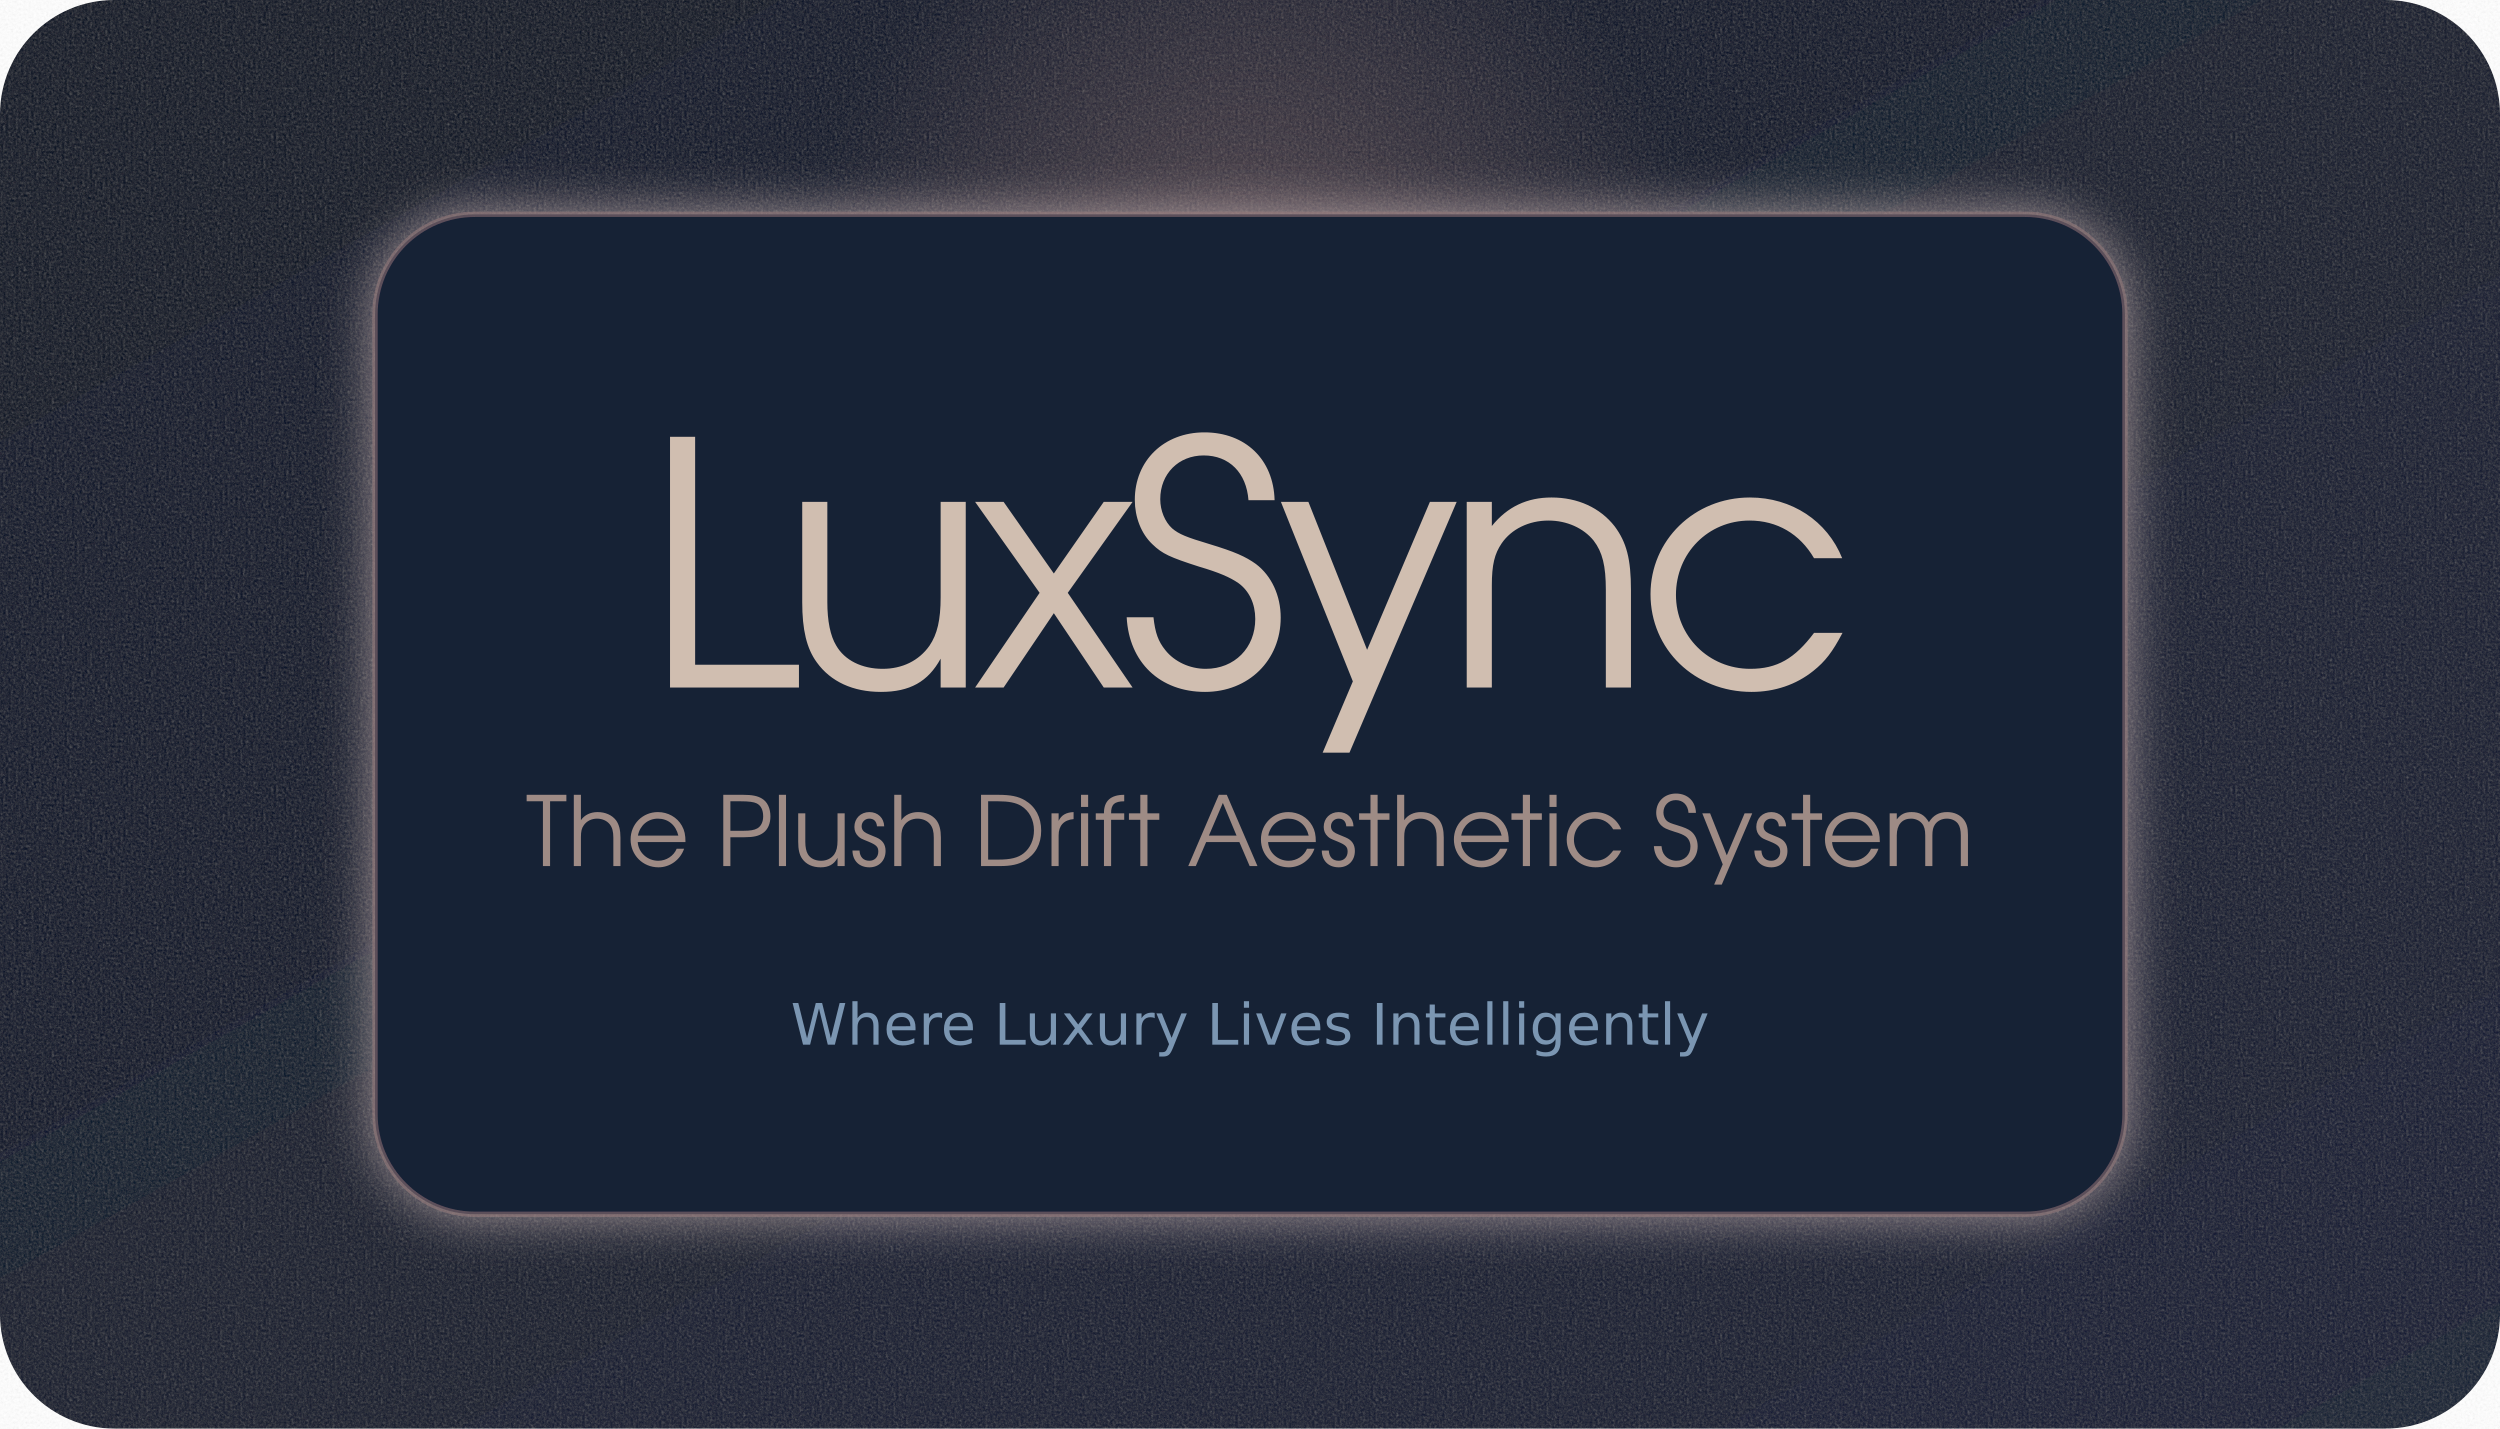
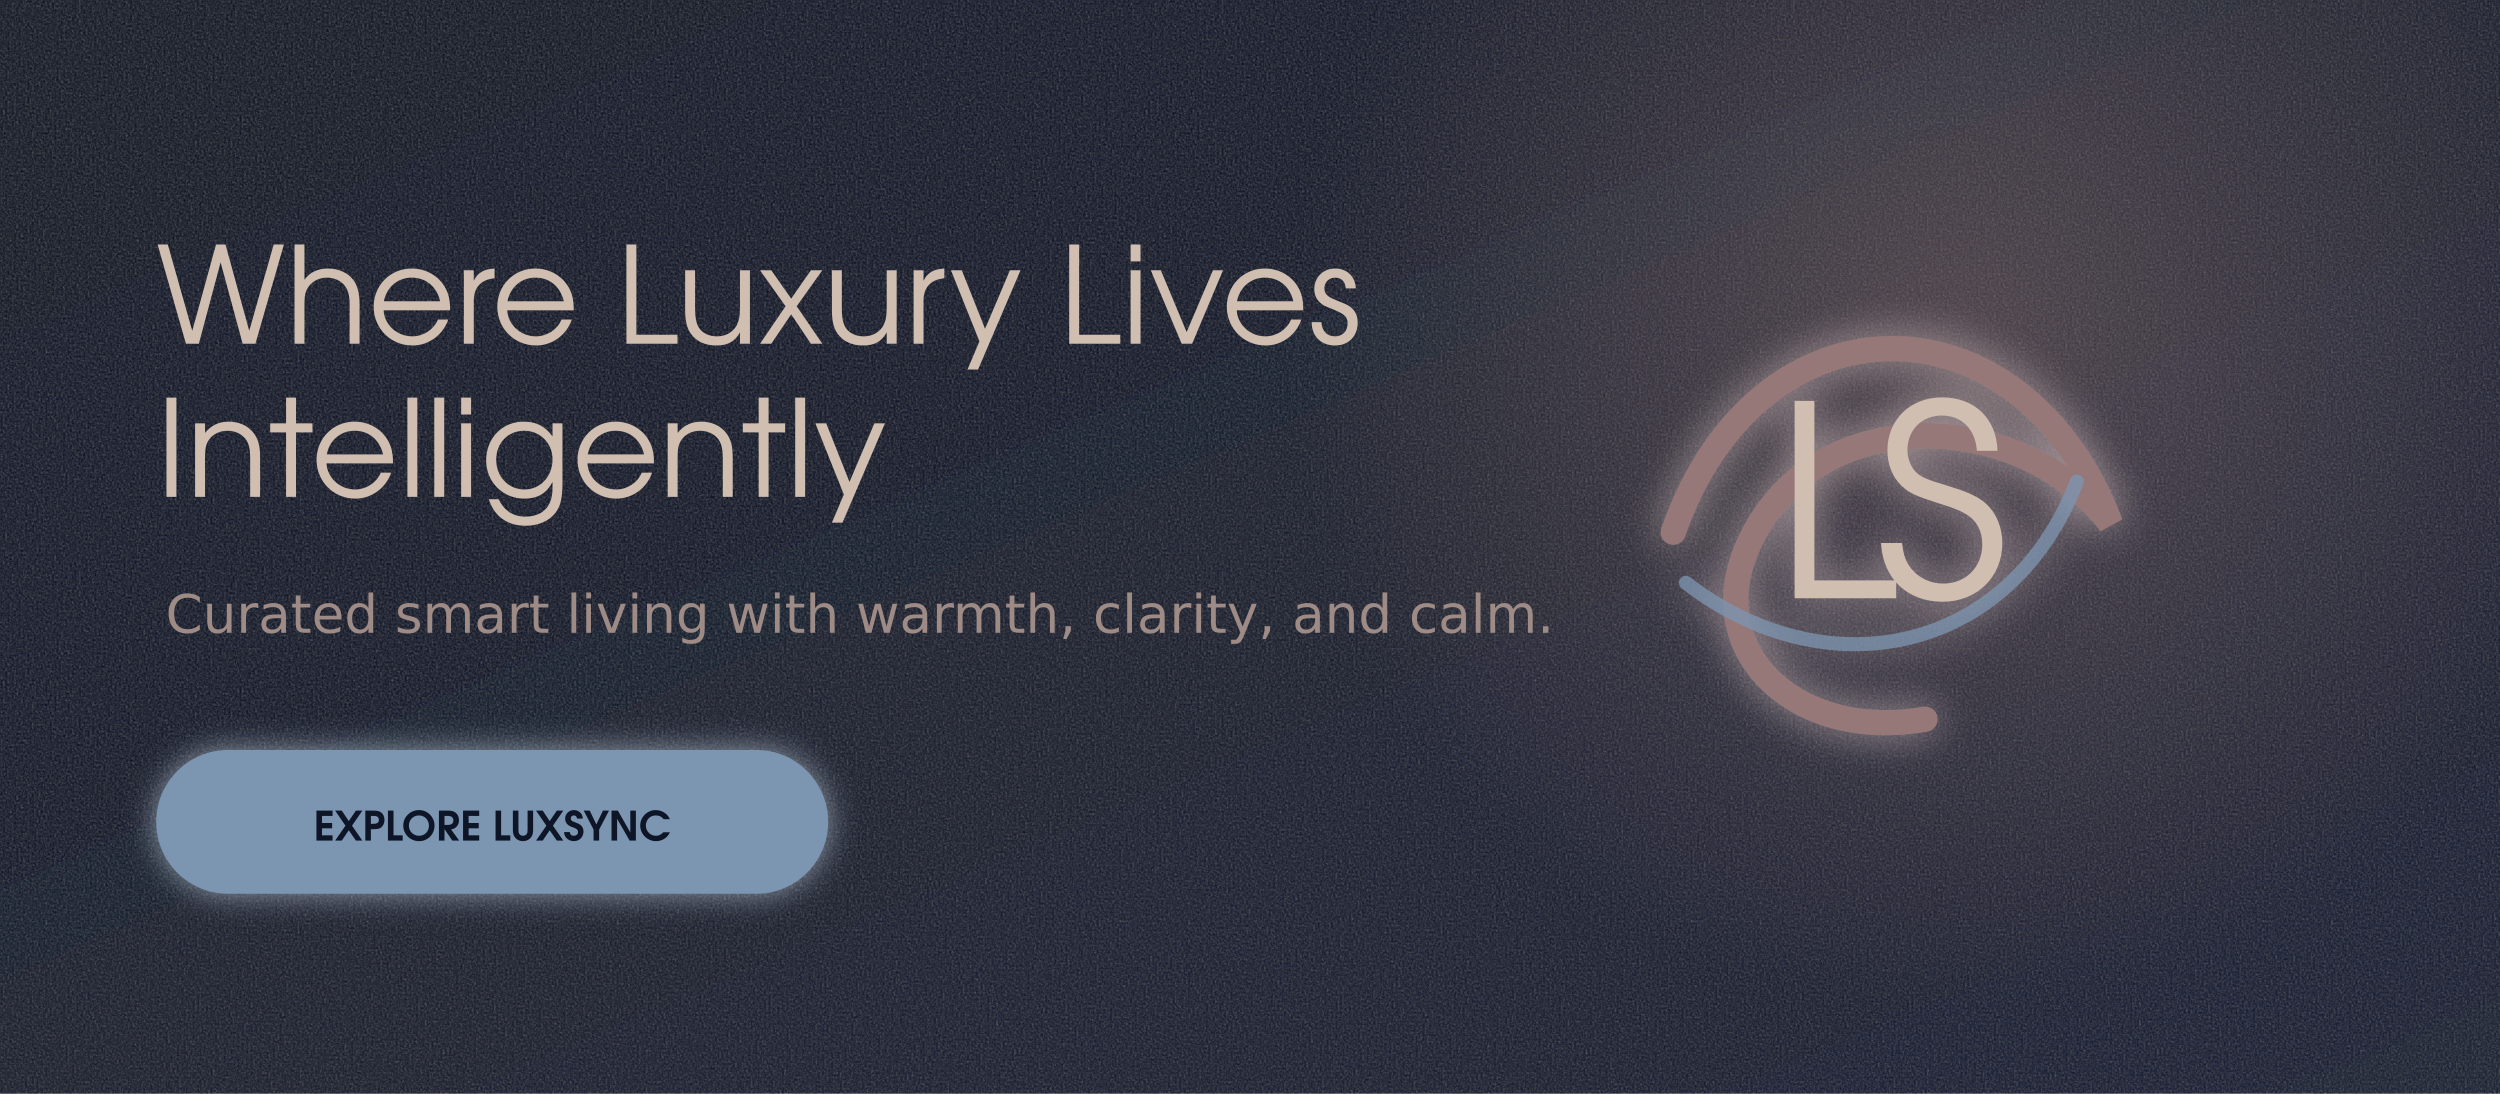
- <svg xmlns="http://www.w3.org/2000/svg" width="1400" height="800" viewBox="0 0 1400 800" role="img" aria-label="LuxSync hero card">
+ <svg xmlns="http://www.w3.org/2000/svg" width="1600" height="700" viewBox="0 0 1600 700" role="img" aria-label="Where Luxury Lives Intelligently hero banner">
  <defs>
    <linearGradient id="bg" x1="0" y1="0" x2="1" y2="1">
      <stop stop-color="#0D1526" />
      <stop offset="1" stop-color="#172036" />
    </linearGradient>
    <linearGradient id="navyDrift" x1="0" y1="0" x2="0" y2="1">
      <stop stop-color="#0D1526" />
      <stop offset="1" stop-color="#172036" />
    </linearGradient>
    <linearGradient id="warmVeil" x1="0" y1="1" x2="0" y2="0">
      <stop stop-color="#D0BEB0" stop-opacity=".72" />
      <stop offset="1" stop-color="#D0BEB0" stop-opacity="0" />
    </linearGradient>
    <linearGradient id="lavenderMist" x1="0" y1="0" x2="1" y2="1">
      <stop stop-color="#7B96B2" stop-opacity=".55" />
      <stop offset="1" stop-color="#7B96B2" stop-opacity="0" />
    </linearGradient>
    <radialGradient id="roseDrift">
      <stop stop-color="#967878" stop-opacity=".85" />
      <stop offset="1" stop-color="#967878" stop-opacity="0" />
    </radialGradient>
    <radialGradient id="softLight">
      <stop stop-color="#D0BEB0" />
      <stop offset=".32" stop-color="#967878" stop-opacity=".7" />
      <stop offset="1" stop-color="#967878" stop-opacity="0" />
    </radialGradient>
    <filter id="roseGlow" x="-80%" y="-80%" width="260%" height="260%">
      <feGaussianBlur stdDeviation="14" result="b" />
      <feColorMatrix in="b" values="0 0 0 0 .588 0 0 0 0 .471 0 0 0 0 .471 0 0 0 .75 0" />
      <feMerge>
        <feMergeNode />
        <feMergeNode in="SourceGraphic" />
      </feMerge>
    </filter>
    <filter id="steelGlow" x="-80%" y="-80%" width="260%" height="260%">
      <feGaussianBlur stdDeviation="10" result="b" />
      <feColorMatrix in="b" values="0 0 0 0 .482 0 0 0 0 .588 0 0 0 0 .698 0 0 0 .7 0" />
      <feMerge>
        <feMergeNode />
        <feMergeNode in="SourceGraphic" />
      </feMerge>
    </filter>
    <filter id="shadow" x="-30%" y="-30%" width="160%" height="160%">
      <feDropShadow dx="0" dy="14" stdDeviation="18" flood-color="#0D1526" flood-opacity=".6" />
    </filter>
    <filter id="suedeNoise" x="0" y="0" width="100%" height="100%">
      <feTurbulence baseFrequency=".7" numOctaves="4" seed="23" type="fractalNoise" result="n" />
      <feColorMatrix in="n" type="saturate" values="0" result="g" />
      <feComponentTransfer in="g">
        <feFuncA type="table" tableValues="0 .15" />
      </feComponentTransfer>
      <feBlend in="SourceGraphic" mode="soft-light" />
    </filter>
    <style>
      .display{font-family:'Century Gothic','URW Gothic','DejaVu Sans',sans-serif}
      .body{font-family:Candara,'DejaVu Sans',sans-serif}
      .mono{font-family:Consolas,'DejaVu Sans Mono',monospace}
      .line{fill:none;stroke:#967878;stroke-width:18;stroke-linecap:round;stroke-linejoin:round}
      .line2{fill:none;stroke:#D0BEB0;stroke-width:12;stroke-linecap:round;stroke-linejoin:round}
      .soft{fill:#172036;stroke:#967878;stroke-opacity:.55;stroke-width:3}
    </style>
  </defs>
-   <rect x="0" y="0" width="1400" height="800" rx="64" fill="url(#bg)" filter="url(#suedeNoise)" />
-   <circle cx="700" cy="170" r="250" fill="url(#roseDrift)" opacity=".55" />
-   <rect x="210" y="120" width="980" height="560" rx="56" fill="#172036" stroke="#967878" stroke-opacity=".55" stroke-width="3" filter="url(#roseGlow)" />
-   <text x="700" y="385" class="display" font-size="190" fill="#D0BEB0" text-anchor="middle" letter-spacing="-9">LuxSync</text>
-   <text x="700" y="485" class="display" font-size="54" fill="#9E8B85" text-anchor="middle">The Plush Drift Aesthetic System</text>
-   <text x="700" y="585" class="body" font-size="32" fill="#7B96B2" text-anchor="middle">Where Luxury Lives Intelligently</text>
+   <rect width="1600" height="700" fill="url(#bg)" filter="url(#suedeNoise)" />
+   <circle cx="1250" cy="220" r="430" fill="url(#roseDrift)" opacity=".48" />
+   <g transform="translate(980 94) scale(.9)">
+     <g transform="translate(256 256)" filter="url(#roseGlow)">
+       <path d="M-155 18 C-95-155 92-155 156 12 C94-70-55-78-102 28 C-135 103-68 167 24 151" fill="none" stroke="#967878" stroke-width="18" stroke-linecap="round" />
+       <path d="M132-18 C85 104-45 132-146 54" fill="none" stroke="#7B96B2" stroke-width="10" stroke-linecap="round" opacity=".75" />
+       <text x="0" y="65" class="display" font-size="190" fill="#D0BEB0" text-anchor="middle" letter-spacing="-18">LS</text>
+     </g>
+   </g>
+   <text x="100" y="220" class="display" font-size="86" fill="#D0BEB0">Where Luxury Lives</text>
+   <text x="100" y="318" class="display" font-size="86" fill="#D0BEB0">Intelligently</text>
+   <text x="106" y="405" class="body" font-size="34" fill="#9E8B85">Curated smart living with warmth, clarity, and calm.</text>
+   <rect x="100" y="480" width="430" height="92" rx="46" fill="#7B96B2" filter="url(#steelGlow)" />
+   <text x="315" y="538" class="display" font-size="26" fill="#0D1526" text-anchor="middle" font-weight="700">EXPLORE LUXSYNC</text>
</svg>
